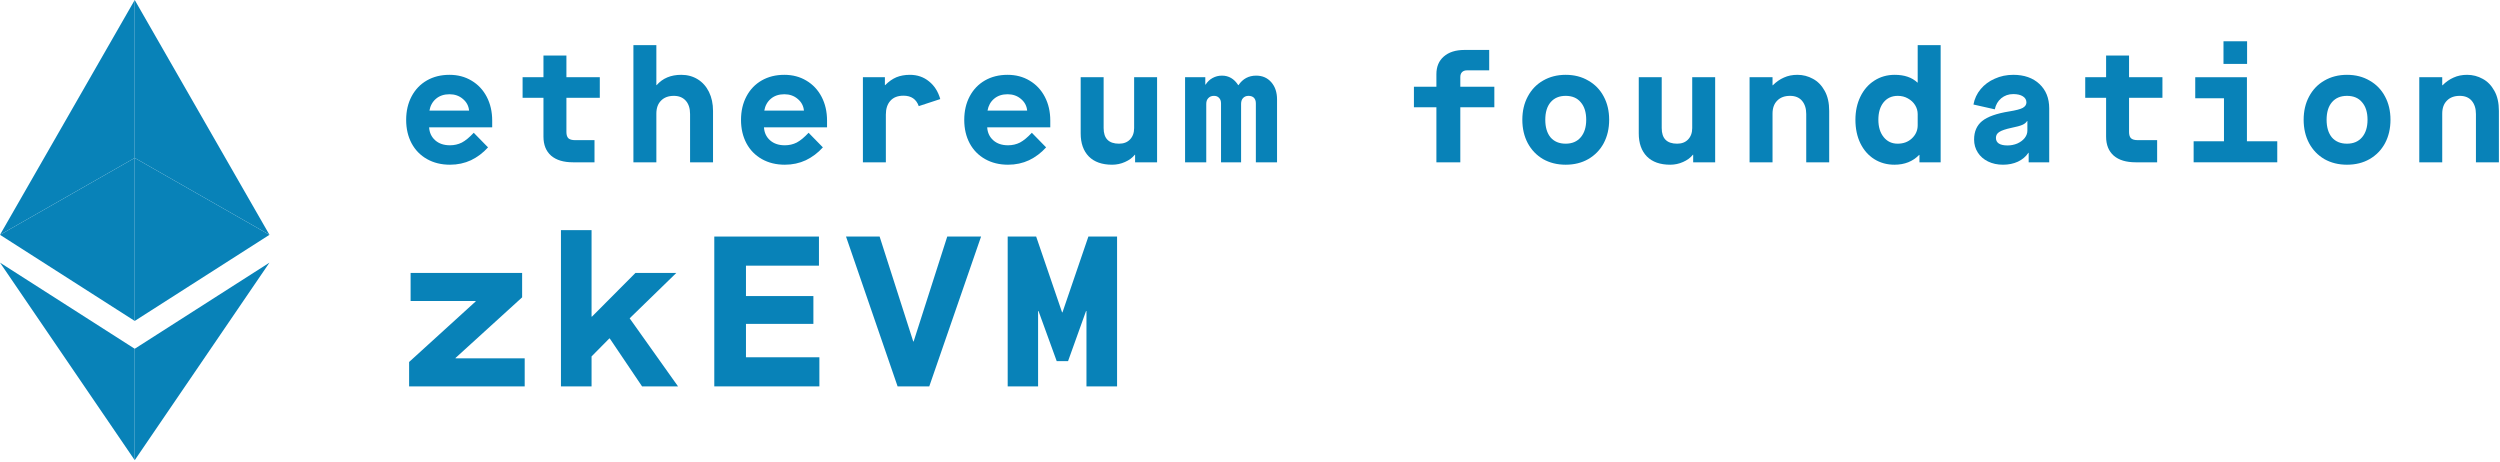
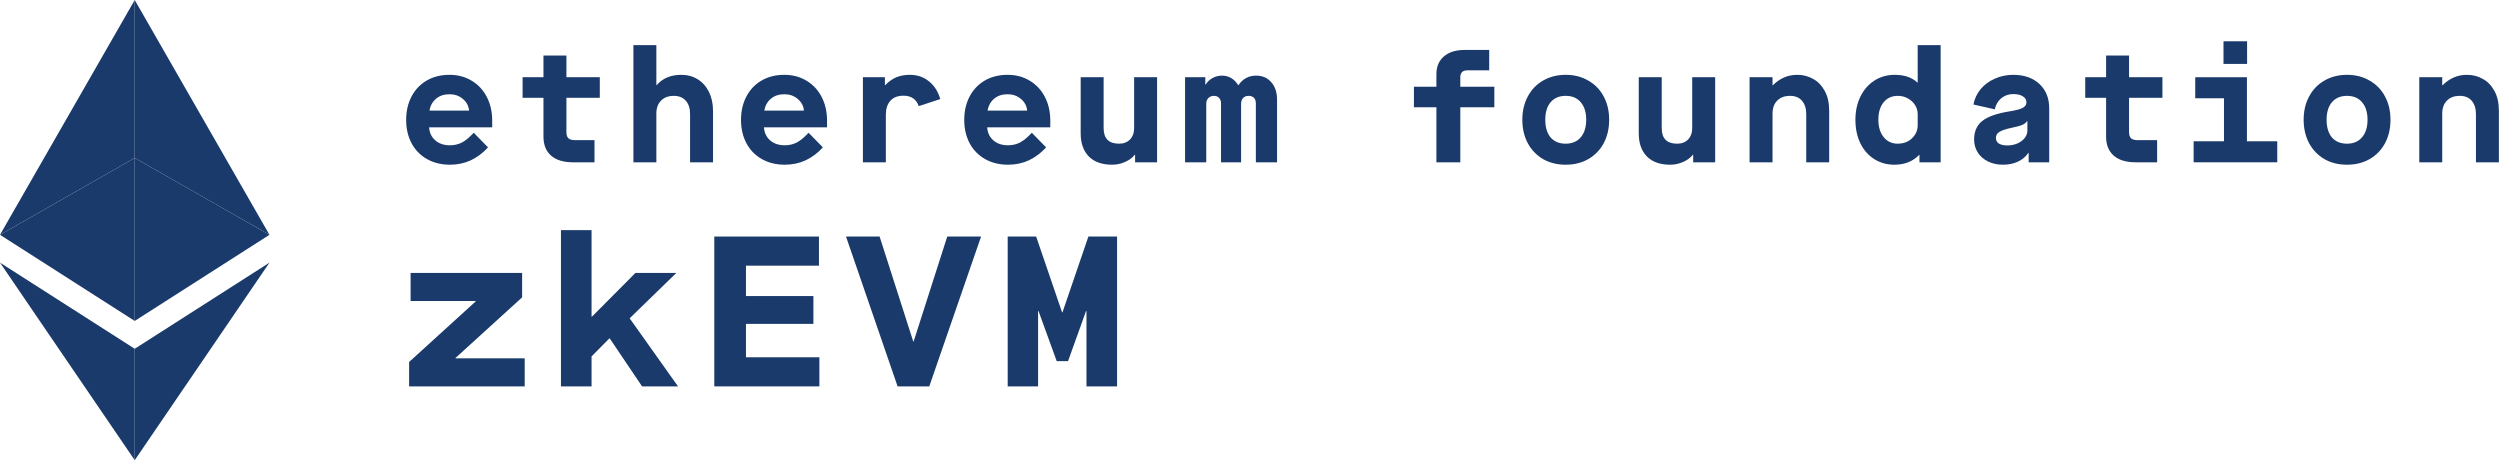
<svg xmlns="http://www.w3.org/2000/svg" width="401" height="74" viewBox="0 0 401 74" fill="none">
-   <path d="M21.61 55.943V73.815L0 42.127L21.61 55.943Z" fill="#0882B8" />
-   <path d="M43.221 42.127L21.609 73.815V55.943L43.221 42.127Z" fill="#0882B8" />
-   <path d="M43.221 37.662L21.609 25.334V51.479L43.221 37.662Z" fill="#0882B8" />
-   <path d="M43.221 37.662L21.609 0V25.334L43.221 37.662Z" fill="#0882B8" />
-   <path d="M21.61 0V25.334L0 37.662L21.61 0Z" fill="#0882B8" />
-   <path d="M21.61 25.334V51.479L0 37.662L21.61 25.334Z" fill="#0882B8" />
-   <path d="M65.148 19.236C65.148 17.812 65.44 16.55 66.024 15.452C66.607 14.353 67.423 13.504 68.47 12.903C69.517 12.302 70.727 12.002 72.1 12.002C73.421 12.002 74.597 12.311 75.627 12.929C76.674 13.547 77.489 14.414 78.073 15.529C78.656 16.645 78.948 17.915 78.948 19.34V20.421H68.83C68.882 21.279 69.208 21.974 69.808 22.506C70.409 23.038 71.199 23.304 72.177 23.304C72.864 23.304 73.499 23.158 74.082 22.867C74.666 22.558 75.301 22.034 75.987 21.296L78.279 23.639C77.489 24.514 76.579 25.201 75.55 25.699C74.52 26.179 73.396 26.42 72.177 26.42C70.787 26.42 69.559 26.119 68.495 25.518C67.431 24.918 66.607 24.077 66.024 22.995C65.44 21.897 65.148 20.644 65.148 19.236ZM75.241 17.743C75.172 16.988 74.837 16.362 74.237 15.864C73.653 15.366 72.941 15.117 72.1 15.117C71.224 15.117 70.504 15.357 69.937 15.838C69.371 16.319 69.019 16.954 68.882 17.743H75.241Z" fill="#0882B8" />
-   <path d="M90.853 15.684V21.167C90.853 21.631 90.956 21.965 91.162 22.172C91.385 22.378 91.745 22.48 92.243 22.48H95.358V26.033H91.908C90.398 26.033 89.231 25.681 88.407 24.978C87.583 24.257 87.171 23.236 87.171 21.914V15.684H83.824V12.388H87.171V8.912H90.853V12.388H96.208V15.684H90.853Z" fill="#0882B8" />
-   <path d="M101.599 7.239H105.28V13.65H105.332C106.293 12.551 107.606 12.002 109.271 12.002C110.266 12.002 111.15 12.242 111.923 12.723C112.695 13.203 113.296 13.881 113.725 14.757C114.154 15.632 114.369 16.645 114.369 17.795V26.033H110.687V18.284C110.687 17.374 110.455 16.662 109.992 16.147C109.528 15.632 108.893 15.375 108.087 15.375C107.211 15.375 106.525 15.632 106.027 16.147C105.529 16.645 105.28 17.34 105.28 18.232V26.033H101.599V7.239Z" fill="#0882B8" />
-   <path d="M118.858 19.236C118.858 17.812 119.15 16.55 119.734 15.452C120.317 14.353 121.133 13.504 122.18 12.903C123.227 12.302 124.437 12.002 125.81 12.002C127.131 12.002 128.307 12.311 129.337 12.929C130.384 13.547 131.199 14.414 131.783 15.529C132.366 16.645 132.658 17.915 132.658 19.34V20.421H122.54C122.592 21.279 122.918 21.974 123.518 22.506C124.119 23.038 124.909 23.304 125.887 23.304C126.574 23.304 127.209 23.158 127.792 22.867C128.376 22.558 129.011 22.034 129.697 21.296L131.989 23.639C131.199 24.514 130.29 25.201 129.26 25.699C128.23 26.179 127.106 26.42 125.887 26.42C124.497 26.42 123.27 26.119 122.205 25.518C121.141 24.918 120.317 24.077 119.734 22.995C119.15 21.897 118.858 20.644 118.858 19.236ZM128.951 17.743C128.882 16.988 128.547 16.362 127.947 15.864C127.363 15.366 126.651 15.117 125.81 15.117C124.934 15.117 124.214 15.357 123.647 15.838C123.081 16.319 122.729 16.954 122.592 17.743H128.951Z" fill="#0882B8" />
-   <path d="M138.41 12.388H141.937V13.65H141.988C142.572 13.066 143.172 12.646 143.79 12.388C144.425 12.131 145.146 12.002 145.953 12.002C147.137 12.002 148.159 12.354 149.017 13.057C149.875 13.744 150.476 14.688 150.819 15.89L147.369 17.022C146.974 15.907 146.159 15.349 144.923 15.349C143.996 15.349 143.293 15.623 142.812 16.173C142.331 16.705 142.091 17.443 142.091 18.387V26.033H138.41V12.388Z" fill="#0882B8" />
-   <path d="M154.665 19.236C154.665 17.812 154.957 16.55 155.54 15.452C156.124 14.353 156.939 13.504 157.986 12.903C159.033 12.302 160.243 12.002 161.616 12.002C162.938 12.002 164.114 12.311 165.144 12.929C166.191 13.547 167.006 14.414 167.589 15.529C168.173 16.645 168.465 17.915 168.465 19.34V20.421H158.347C158.398 21.279 158.724 21.974 159.325 22.506C159.926 23.038 160.715 23.304 161.694 23.304C162.38 23.304 163.015 23.158 163.599 22.867C164.182 22.558 164.818 22.034 165.504 21.296L167.795 23.639C167.006 24.514 166.096 25.201 165.066 25.699C164.037 26.179 162.912 26.42 161.694 26.42C160.303 26.42 159.076 26.119 158.012 25.518C156.948 24.918 156.124 24.077 155.54 22.995C154.957 21.897 154.665 20.644 154.665 19.236ZM164.757 17.743C164.689 16.988 164.354 16.362 163.753 15.864C163.17 15.366 162.457 15.117 161.616 15.117C160.741 15.117 160.02 15.357 159.454 15.838C158.887 16.319 158.536 16.954 158.398 17.743H164.757Z" fill="#0882B8" />
-   <path d="M173.341 21.399V12.388H177.022V20.549C177.022 22.214 177.846 23.047 179.494 23.047C180.232 23.047 180.816 22.824 181.245 22.378C181.691 21.914 181.914 21.305 181.914 20.549V12.388H185.596V26.033H182.069V24.823H182.017C181.64 25.304 181.116 25.69 180.447 25.982C179.794 26.274 179.108 26.42 178.387 26.42C176.774 26.42 175.529 25.982 174.654 25.107C173.778 24.214 173.341 22.978 173.341 21.399Z" fill="#0882B8" />
-   <path d="M190.086 12.388H193.33V13.572H193.381C193.673 13.109 194.042 12.757 194.488 12.517C194.952 12.259 195.458 12.131 196.007 12.131C197.088 12.131 197.955 12.637 198.607 13.65H198.659C199.345 12.637 200.289 12.131 201.491 12.131C202.486 12.131 203.293 12.482 203.911 13.186C204.529 13.89 204.838 14.808 204.838 15.941V26.033H201.439V16.585C201.439 16.19 201.336 15.89 201.13 15.684C200.925 15.478 200.633 15.375 200.255 15.375C199.895 15.375 199.603 15.495 199.38 15.735C199.174 15.958 199.071 16.267 199.071 16.662V26.033H195.853V16.585C195.853 16.207 195.75 15.915 195.544 15.709C195.355 15.486 195.08 15.375 194.72 15.375C194.342 15.375 194.042 15.495 193.819 15.735C193.596 15.958 193.484 16.267 193.484 16.662V26.033H190.086V12.388Z" fill="#0882B8" />
-   <path d="M230.398 17.203H226.793V13.907H230.398V11.899C230.398 10.697 230.793 9.753 231.582 9.067C232.389 8.363 233.496 8.011 234.903 8.011H238.868V11.281H235.341C234.98 11.281 234.706 11.376 234.517 11.564C234.328 11.753 234.234 12.019 234.234 12.362V13.907H239.692V17.203H234.234V26.033H230.398V17.203Z" fill="#0882B8" />
-   <path d="M244.182 19.211C244.182 17.803 244.474 16.559 245.057 15.478C245.641 14.379 246.456 13.53 247.503 12.929C248.567 12.311 249.777 12.002 251.133 12.002C252.506 12.002 253.716 12.311 254.763 12.929C255.827 13.53 256.651 14.379 257.235 15.478C257.818 16.559 258.11 17.803 258.11 19.211C258.11 20.618 257.818 21.871 257.235 22.97C256.651 24.051 255.827 24.901 254.763 25.518C253.716 26.119 252.506 26.42 251.133 26.42C249.777 26.42 248.567 26.119 247.503 25.518C246.456 24.901 245.641 24.051 245.057 22.97C244.474 21.871 244.182 20.618 244.182 19.211ZM254.429 19.211C254.429 18.009 254.137 17.074 253.553 16.404C252.987 15.718 252.18 15.375 251.133 15.375C250.103 15.375 249.297 15.718 248.713 16.404C248.147 17.074 247.863 18.009 247.863 19.211C247.863 20.412 248.147 21.356 248.713 22.043C249.297 22.712 250.103 23.047 251.133 23.047C252.163 23.047 252.97 22.704 253.553 22.017C254.137 21.331 254.429 20.395 254.429 19.211Z" fill="#0882B8" />
-   <path d="M262.857 21.399V12.388H266.539V20.549C266.539 22.214 267.363 23.047 269.011 23.047C269.749 23.047 270.332 22.824 270.761 22.378C271.208 21.914 271.431 21.305 271.431 20.549V12.388H275.112V26.033H271.585V24.823H271.534C271.156 25.304 270.633 25.69 269.963 25.982C269.311 26.274 268.625 26.42 267.904 26.42C266.29 26.42 265.046 25.982 264.171 25.107C263.295 24.214 262.857 22.978 262.857 21.399Z" fill="#0882B8" />
-   <path d="M280.632 12.388H284.314V13.675H284.365C284.914 13.126 285.507 12.714 286.142 12.44C286.777 12.148 287.498 12.002 288.304 12.002C289.197 12.002 290.029 12.216 290.802 12.646C291.574 13.057 292.2 13.701 292.681 14.576C293.162 15.435 293.402 16.508 293.402 17.795V26.033H289.72V18.284C289.72 17.409 289.497 16.705 289.051 16.173C288.605 15.641 287.961 15.375 287.12 15.375C286.245 15.375 285.558 15.632 285.06 16.147C284.563 16.645 284.314 17.34 284.314 18.232V26.033H280.632V12.388Z" fill="#0882B8" />
-   <path d="M297.609 19.211C297.609 17.838 297.875 16.602 298.407 15.503C298.939 14.405 299.685 13.547 300.647 12.929C301.608 12.311 302.698 12.002 303.916 12.002C305.461 12.002 306.671 12.414 307.546 13.238H307.598V7.239H311.28V26.033H307.881V24.849H307.83C306.817 25.896 305.495 26.42 303.865 26.42C302.663 26.42 301.582 26.119 300.621 25.518C299.677 24.918 298.939 24.077 298.407 22.995C297.875 21.897 297.609 20.635 297.609 19.211ZM307.598 20.086V18.31C307.598 17.795 307.461 17.314 307.186 16.868C306.911 16.422 306.525 16.061 306.027 15.787C305.547 15.512 305.006 15.375 304.405 15.375C303.444 15.375 302.68 15.726 302.114 16.43C301.565 17.117 301.29 18.044 301.29 19.211C301.29 20.361 301.573 21.288 302.14 21.991C302.706 22.695 303.453 23.047 304.38 23.047C305.307 23.047 306.07 22.764 306.671 22.197C307.289 21.614 307.598 20.91 307.598 20.086Z" fill="#0882B8" />
-   <path d="M316.645 22.378C316.645 21.107 317.074 20.12 317.932 19.417C318.807 18.713 320.258 18.198 322.283 17.872C323.347 17.7 324.068 17.512 324.446 17.306C324.84 17.082 325.038 16.791 325.038 16.43C325.038 16.018 324.849 15.692 324.471 15.452C324.094 15.212 323.579 15.091 322.927 15.091C322.189 15.091 321.545 15.315 320.996 15.761C320.464 16.207 320.12 16.799 319.966 17.537L316.542 16.765C316.713 15.838 317.1 15.014 317.7 14.293C318.301 13.572 319.056 13.015 319.966 12.62C320.876 12.208 321.863 12.002 322.927 12.002C324.677 12.002 326.076 12.491 327.123 13.47C328.17 14.448 328.694 15.752 328.694 17.383V26.033H325.398V24.514H325.347C324.952 25.115 324.394 25.587 323.673 25.93C322.97 26.256 322.171 26.42 321.279 26.42C320.386 26.42 319.588 26.248 318.885 25.905C318.181 25.561 317.632 25.081 317.237 24.463C316.842 23.845 316.645 23.15 316.645 22.378ZM325.192 20.962V19.417H325.141C324.986 19.674 324.729 19.88 324.368 20.035C324.008 20.189 323.442 20.344 322.669 20.498C321.708 20.704 321.047 20.927 320.687 21.167C320.326 21.391 320.146 21.708 320.146 22.12C320.146 22.515 320.301 22.815 320.61 23.021C320.936 23.227 321.399 23.33 322 23.33C322.549 23.33 323.073 23.227 323.57 23.021C324.068 22.798 324.463 22.506 324.755 22.146C325.046 21.768 325.192 21.373 325.192 20.962Z" fill="#0882B8" />
-   <path d="M341.499 15.684V21.167C341.499 21.631 341.602 21.965 341.808 22.172C342.031 22.378 342.392 22.48 342.89 22.48H346.005V26.033H342.555C341.045 26.033 339.877 25.681 339.054 24.978C338.23 24.257 337.818 23.236 337.818 21.914V15.684H334.471V12.388H337.818V8.912H341.499V12.388H346.854V15.684H341.499Z" fill="#0882B8" />
-   <path d="M365.273 22.661V26.033H351.859V22.661H356.725V15.761H352.117V12.388H360.407V22.661H365.273ZM356.648 6.621H360.433V10.251H356.648V6.621Z" fill="#0882B8" />
-   <path d="M369.505 19.211C369.505 17.803 369.797 16.559 370.38 15.478C370.964 14.379 371.779 13.53 372.826 12.929C373.89 12.311 375.101 12.002 376.456 12.002C377.83 12.002 379.04 12.311 380.087 12.929C381.151 13.53 381.975 14.379 382.558 15.478C383.142 16.559 383.434 17.803 383.434 19.211C383.434 20.618 383.142 21.871 382.558 22.97C381.975 24.051 381.151 24.901 380.087 25.518C379.04 26.119 377.83 26.42 376.456 26.42C375.101 26.42 373.89 26.119 372.826 25.518C371.779 24.901 370.964 24.051 370.38 22.97C369.797 21.871 369.505 20.618 369.505 19.211ZM379.752 19.211C379.752 18.009 379.46 17.074 378.877 16.404C378.31 15.718 377.503 15.375 376.456 15.375C375.427 15.375 374.62 15.718 374.036 16.404C373.47 17.074 373.187 18.009 373.187 19.211C373.187 20.412 373.47 21.356 374.036 22.043C374.62 22.712 375.427 23.047 376.456 23.047C377.486 23.047 378.293 22.704 378.877 22.017C379.46 21.331 379.752 20.395 379.752 19.211Z" fill="#0882B8" />
-   <path d="M388.052 12.388H391.734V13.675H391.785C392.334 13.126 392.927 12.714 393.562 12.44C394.197 12.148 394.918 12.002 395.724 12.002C396.617 12.002 397.449 12.216 398.222 12.646C398.994 13.057 399.62 13.701 400.101 14.576C400.582 15.435 400.822 16.508 400.822 17.795V26.033H397.14V18.284C397.14 17.409 396.917 16.705 396.471 16.173C396.025 15.641 395.381 15.375 394.54 15.375C393.665 15.375 392.978 15.632 392.48 16.147C391.983 16.645 391.734 17.34 391.734 18.232V26.033H388.052V12.388Z" fill="#0882B8" />
-   <path d="M65.621 58.062L76.299 48.346V48.277H65.861V43.78H83.749V47.694L73.071 57.41V57.478H84.161V61.976H65.621V58.062Z" fill="#0882B8" />
-   <path d="M89.976 36.913H94.886V50.784H94.954L101.924 43.78H108.481L100.997 51.058L108.756 61.976H102.988L97.804 54.286H97.735L94.886 57.169V61.976H89.976V36.913Z" fill="#0882B8" />
-   <path d="M114.572 37.943H131.36V42.612H119.653V47.488H130.468V51.951H119.653V57.307H131.429V61.976H114.572V37.943Z" fill="#0882B8" />
-   <path d="M135.7 37.943H141.09L146.48 54.766H146.549L151.939 37.943H157.364L149.055 61.976H143.974L135.7 37.943Z" fill="#0882B8" />
-   <path d="M161.634 37.943H166.2L170.355 50.097H170.423L174.578 37.943H179.178V61.976H174.269V49.891H174.2L171.316 57.925H169.496L166.578 49.891H166.509V61.976H161.634V37.943Z" fill="#0882B8" />
+   <path d="M21.61 55.943V73.815L0 42.127L21.61 55.943Z" fill="#1a3a6b" />
+   <path d="M43.221 42.127L21.609 73.815V55.943L43.221 42.127Z" fill="#1a3a6b" />
+   <path d="M43.221 37.662L21.609 25.334V51.479L43.221 37.662Z" fill="#1a3a6b" />
+   <path d="M43.221 37.662L21.609 0V25.334L43.221 37.662Z" fill="#1a3a6b" />
+   <path d="M21.61 0V25.334L0 37.662L21.61 0Z" fill="#1a3a6b" />
+   <path d="M21.61 25.334V51.479L0 37.662L21.61 25.334Z" fill="#1a3a6b" />
+   <path d="M65.148 19.236C65.148 17.812 65.44 16.55 66.024 15.452C66.607 14.353 67.423 13.504 68.47 12.903C69.517 12.302 70.727 12.002 72.1 12.002C73.421 12.002 74.597 12.311 75.627 12.929C76.674 13.547 77.489 14.414 78.073 15.529C78.656 16.645 78.948 17.915 78.948 19.34V20.421H68.83C68.882 21.279 69.208 21.974 69.808 22.506C70.409 23.038 71.199 23.304 72.177 23.304C72.864 23.304 73.499 23.158 74.082 22.867C74.666 22.558 75.301 22.034 75.987 21.296L78.279 23.639C77.489 24.514 76.579 25.201 75.55 25.699C74.52 26.179 73.396 26.42 72.177 26.42C70.787 26.42 69.559 26.119 68.495 25.518C67.431 24.918 66.607 24.077 66.024 22.995C65.44 21.897 65.148 20.644 65.148 19.236ZM75.241 17.743C75.172 16.988 74.837 16.362 74.237 15.864C73.653 15.366 72.941 15.117 72.1 15.117C71.224 15.117 70.504 15.357 69.937 15.838C69.371 16.319 69.019 16.954 68.882 17.743H75.241Z" fill="#1a3a6b" />
+   <path d="M90.853 15.684V21.167C90.853 21.631 90.956 21.965 91.162 22.172C91.385 22.378 91.745 22.48 92.243 22.48H95.358V26.033H91.908C90.398 26.033 89.231 25.681 88.407 24.978C87.583 24.257 87.171 23.236 87.171 21.914V15.684H83.824V12.388H87.171V8.912H90.853V12.388H96.208V15.684H90.853Z" fill="#1a3a6b" />
+   <path d="M101.599 7.239H105.28V13.65H105.332C106.293 12.551 107.606 12.002 109.271 12.002C110.266 12.002 111.15 12.242 111.923 12.723C112.695 13.203 113.296 13.881 113.725 14.757C114.154 15.632 114.369 16.645 114.369 17.795V26.033H110.687V18.284C110.687 17.374 110.455 16.662 109.992 16.147C109.528 15.632 108.893 15.375 108.087 15.375C107.211 15.375 106.525 15.632 106.027 16.147C105.529 16.645 105.28 17.34 105.28 18.232V26.033H101.599V7.239Z" fill="#1a3a6b" />
+   <path d="M118.858 19.236C118.858 17.812 119.15 16.55 119.734 15.452C120.317 14.353 121.133 13.504 122.18 12.903C123.227 12.302 124.437 12.002 125.81 12.002C127.131 12.002 128.307 12.311 129.337 12.929C130.384 13.547 131.199 14.414 131.783 15.529C132.366 16.645 132.658 17.915 132.658 19.34V20.421H122.54C122.592 21.279 122.918 21.974 123.518 22.506C124.119 23.038 124.909 23.304 125.887 23.304C126.574 23.304 127.209 23.158 127.792 22.867C128.376 22.558 129.011 22.034 129.697 21.296L131.989 23.639C131.199 24.514 130.29 25.201 129.26 25.699C128.23 26.179 127.106 26.42 125.887 26.42C124.497 26.42 123.27 26.119 122.205 25.518C121.141 24.918 120.317 24.077 119.734 22.995C119.15 21.897 118.858 20.644 118.858 19.236ZM128.951 17.743C128.882 16.988 128.547 16.362 127.947 15.864C127.363 15.366 126.651 15.117 125.81 15.117C124.934 15.117 124.214 15.357 123.647 15.838C123.081 16.319 122.729 16.954 122.592 17.743H128.951Z" fill="#1a3a6b" />
+   <path d="M138.41 12.388H141.937V13.65H141.988C142.572 13.066 143.172 12.646 143.79 12.388C144.425 12.131 145.146 12.002 145.953 12.002C147.137 12.002 148.159 12.354 149.017 13.057C149.875 13.744 150.476 14.688 150.819 15.89L147.369 17.022C146.974 15.907 146.159 15.349 144.923 15.349C143.996 15.349 143.293 15.623 142.812 16.173C142.331 16.705 142.091 17.443 142.091 18.387V26.033H138.41V12.388Z" fill="#1a3a6b" />
+   <path d="M154.665 19.236C154.665 17.812 154.957 16.55 155.54 15.452C156.124 14.353 156.939 13.504 157.986 12.903C159.033 12.302 160.243 12.002 161.616 12.002C162.938 12.002 164.114 12.311 165.144 12.929C166.191 13.547 167.006 14.414 167.589 15.529C168.173 16.645 168.465 17.915 168.465 19.34V20.421H158.347C158.398 21.279 158.724 21.974 159.325 22.506C159.926 23.038 160.715 23.304 161.694 23.304C162.38 23.304 163.015 23.158 163.599 22.867C164.182 22.558 164.818 22.034 165.504 21.296L167.795 23.639C167.006 24.514 166.096 25.201 165.066 25.699C164.037 26.179 162.912 26.42 161.694 26.42C160.303 26.42 159.076 26.119 158.012 25.518C156.948 24.918 156.124 24.077 155.54 22.995C154.957 21.897 154.665 20.644 154.665 19.236ZM164.757 17.743C164.689 16.988 164.354 16.362 163.753 15.864C163.17 15.366 162.457 15.117 161.616 15.117C160.741 15.117 160.02 15.357 159.454 15.838C158.887 16.319 158.536 16.954 158.398 17.743H164.757Z" fill="#1a3a6b" />
+   <path d="M173.341 21.399V12.388H177.022V20.549C177.022 22.214 177.846 23.047 179.494 23.047C180.232 23.047 180.816 22.824 181.245 22.378C181.691 21.914 181.914 21.305 181.914 20.549V12.388H185.596V26.033H182.069V24.823H182.017C181.64 25.304 181.116 25.69 180.447 25.982C179.794 26.274 179.108 26.42 178.387 26.42C176.774 26.42 175.529 25.982 174.654 25.107C173.778 24.214 173.341 22.978 173.341 21.399Z" fill="#1a3a6b" />
+   <path d="M190.086 12.388H193.33V13.572H193.381C193.673 13.109 194.042 12.757 194.488 12.517C194.952 12.259 195.458 12.131 196.007 12.131C197.088 12.131 197.955 12.637 198.607 13.65H198.659C199.345 12.637 200.289 12.131 201.491 12.131C202.486 12.131 203.293 12.482 203.911 13.186C204.529 13.89 204.838 14.808 204.838 15.941V26.033H201.439V16.585C201.439 16.19 201.336 15.89 201.13 15.684C200.925 15.478 200.633 15.375 200.255 15.375C199.895 15.375 199.603 15.495 199.38 15.735C199.174 15.958 199.071 16.267 199.071 16.662V26.033H195.853V16.585C195.853 16.207 195.75 15.915 195.544 15.709C195.355 15.486 195.08 15.375 194.72 15.375C194.342 15.375 194.042 15.495 193.819 15.735C193.596 15.958 193.484 16.267 193.484 16.662V26.033H190.086V12.388Z" fill="#1a3a6b" />
+   <path d="M230.398 17.203H226.793V13.907H230.398V11.899C230.398 10.697 230.793 9.753 231.582 9.067C232.389 8.363 233.496 8.011 234.903 8.011H238.868V11.281H235.341C234.98 11.281 234.706 11.376 234.517 11.564C234.328 11.753 234.234 12.019 234.234 12.362V13.907H239.692V17.203H234.234V26.033H230.398V17.203Z" fill="#1a3a6b" />
+   <path d="M244.182 19.211C244.182 17.803 244.474 16.559 245.057 15.478C245.641 14.379 246.456 13.53 247.503 12.929C248.567 12.311 249.777 12.002 251.133 12.002C252.506 12.002 253.716 12.311 254.763 12.929C255.827 13.53 256.651 14.379 257.235 15.478C257.818 16.559 258.11 17.803 258.11 19.211C258.11 20.618 257.818 21.871 257.235 22.97C256.651 24.051 255.827 24.901 254.763 25.518C253.716 26.119 252.506 26.42 251.133 26.42C249.777 26.42 248.567 26.119 247.503 25.518C246.456 24.901 245.641 24.051 245.057 22.97C244.474 21.871 244.182 20.618 244.182 19.211ZM254.429 19.211C254.429 18.009 254.137 17.074 253.553 16.404C252.987 15.718 252.18 15.375 251.133 15.375C250.103 15.375 249.297 15.718 248.713 16.404C248.147 17.074 247.863 18.009 247.863 19.211C247.863 20.412 248.147 21.356 248.713 22.043C249.297 22.712 250.103 23.047 251.133 23.047C252.163 23.047 252.97 22.704 253.553 22.017C254.137 21.331 254.429 20.395 254.429 19.211Z" fill="#1a3a6b" />
+   <path d="M262.857 21.399V12.388H266.539V20.549C266.539 22.214 267.363 23.047 269.011 23.047C269.749 23.047 270.332 22.824 270.761 22.378C271.208 21.914 271.431 21.305 271.431 20.549V12.388H275.112V26.033H271.585V24.823H271.534C271.156 25.304 270.633 25.69 269.963 25.982C269.311 26.274 268.625 26.42 267.904 26.42C266.29 26.42 265.046 25.982 264.171 25.107C263.295 24.214 262.857 22.978 262.857 21.399Z" fill="#1a3a6b" />
+   <path d="M280.632 12.388H284.314V13.675H284.365C284.914 13.126 285.507 12.714 286.142 12.44C286.777 12.148 287.498 12.002 288.304 12.002C289.197 12.002 290.029 12.216 290.802 12.646C291.574 13.057 292.2 13.701 292.681 14.576C293.162 15.435 293.402 16.508 293.402 17.795V26.033H289.72V18.284C289.72 17.409 289.497 16.705 289.051 16.173C288.605 15.641 287.961 15.375 287.12 15.375C286.245 15.375 285.558 15.632 285.06 16.147C284.563 16.645 284.314 17.34 284.314 18.232V26.033H280.632V12.388Z" fill="#1a3a6b" />
+   <path d="M297.609 19.211C297.609 17.838 297.875 16.602 298.407 15.503C298.939 14.405 299.685 13.547 300.647 12.929C301.608 12.311 302.698 12.002 303.916 12.002C305.461 12.002 306.671 12.414 307.546 13.238H307.598V7.239H311.28V26.033H307.881V24.849H307.83C306.817 25.896 305.495 26.42 303.865 26.42C302.663 26.42 301.582 26.119 300.621 25.518C299.677 24.918 298.939 24.077 298.407 22.995C297.875 21.897 297.609 20.635 297.609 19.211ZM307.598 20.086V18.31C307.598 17.795 307.461 17.314 307.186 16.868C306.911 16.422 306.525 16.061 306.027 15.787C305.547 15.512 305.006 15.375 304.405 15.375C303.444 15.375 302.68 15.726 302.114 16.43C301.565 17.117 301.29 18.044 301.29 19.211C301.29 20.361 301.573 21.288 302.14 21.991C302.706 22.695 303.453 23.047 304.38 23.047C305.307 23.047 306.07 22.764 306.671 22.197C307.289 21.614 307.598 20.91 307.598 20.086Z" fill="#1a3a6b" />
+   <path d="M316.645 22.378C316.645 21.107 317.074 20.12 317.932 19.417C318.807 18.713 320.258 18.198 322.283 17.872C323.347 17.7 324.068 17.512 324.446 17.306C324.84 17.082 325.038 16.791 325.038 16.43C325.038 16.018 324.849 15.692 324.471 15.452C324.094 15.212 323.579 15.091 322.927 15.091C322.189 15.091 321.545 15.315 320.996 15.761C320.464 16.207 320.12 16.799 319.966 17.537L316.542 16.765C316.713 15.838 317.1 15.014 317.7 14.293C318.301 13.572 319.056 13.015 319.966 12.62C320.876 12.208 321.863 12.002 322.927 12.002C324.677 12.002 326.076 12.491 327.123 13.47C328.17 14.448 328.694 15.752 328.694 17.383V26.033H325.398V24.514H325.347C324.952 25.115 324.394 25.587 323.673 25.93C322.97 26.256 322.171 26.42 321.279 26.42C320.386 26.42 319.588 26.248 318.885 25.905C318.181 25.561 317.632 25.081 317.237 24.463C316.842 23.845 316.645 23.15 316.645 22.378ZM325.192 20.962V19.417H325.141C324.986 19.674 324.729 19.88 324.368 20.035C324.008 20.189 323.442 20.344 322.669 20.498C321.708 20.704 321.047 20.927 320.687 21.167C320.326 21.391 320.146 21.708 320.146 22.12C320.146 22.515 320.301 22.815 320.61 23.021C320.936 23.227 321.399 23.33 322 23.33C322.549 23.33 323.073 23.227 323.57 23.021C324.068 22.798 324.463 22.506 324.755 22.146C325.046 21.768 325.192 21.373 325.192 20.962Z" fill="#1a3a6b" />
+   <path d="M341.499 15.684V21.167C341.499 21.631 341.602 21.965 341.808 22.172C342.031 22.378 342.392 22.48 342.89 22.48H346.005V26.033H342.555C341.045 26.033 339.877 25.681 339.054 24.978C338.23 24.257 337.818 23.236 337.818 21.914V15.684H334.471V12.388H337.818V8.912H341.499V12.388H346.854V15.684H341.499Z" fill="#1a3a6b" />
+   <path d="M365.273 22.661V26.033H351.859V22.661H356.725V15.761H352.117V12.388H360.407V22.661H365.273ZM356.648 6.621H360.433V10.251H356.648V6.621Z" fill="#1a3a6b" />
+   <path d="M369.505 19.211C369.505 17.803 369.797 16.559 370.38 15.478C370.964 14.379 371.779 13.53 372.826 12.929C373.89 12.311 375.101 12.002 376.456 12.002C377.83 12.002 379.04 12.311 380.087 12.929C381.151 13.53 381.975 14.379 382.558 15.478C383.142 16.559 383.434 17.803 383.434 19.211C383.434 20.618 383.142 21.871 382.558 22.97C381.975 24.051 381.151 24.901 380.087 25.518C379.04 26.119 377.83 26.42 376.456 26.42C375.101 26.42 373.89 26.119 372.826 25.518C371.779 24.901 370.964 24.051 370.38 22.97C369.797 21.871 369.505 20.618 369.505 19.211ZM379.752 19.211C379.752 18.009 379.46 17.074 378.877 16.404C378.31 15.718 377.503 15.375 376.456 15.375C375.427 15.375 374.62 15.718 374.036 16.404C373.47 17.074 373.187 18.009 373.187 19.211C373.187 20.412 373.47 21.356 374.036 22.043C374.62 22.712 375.427 23.047 376.456 23.047C377.486 23.047 378.293 22.704 378.877 22.017C379.46 21.331 379.752 20.395 379.752 19.211Z" fill="#1a3a6b" />
+   <path d="M388.052 12.388H391.734V13.675H391.785C392.334 13.126 392.927 12.714 393.562 12.44C394.197 12.148 394.918 12.002 395.724 12.002C396.617 12.002 397.449 12.216 398.222 12.646C398.994 13.057 399.62 13.701 400.101 14.576C400.582 15.435 400.822 16.508 400.822 17.795V26.033H397.14V18.284C397.14 17.409 396.917 16.705 396.471 16.173C396.025 15.641 395.381 15.375 394.54 15.375C393.665 15.375 392.978 15.632 392.48 16.147C391.983 16.645 391.734 17.34 391.734 18.232V26.033H388.052V12.388Z" fill="#1a3a6b" />
+   <path d="M65.621 58.062L76.299 48.346V48.277H65.861V43.78H83.749V47.694L73.071 57.41V57.478H84.161V61.976H65.621V58.062Z" fill="#1a3a6b" />
+   <path d="M89.976 36.913H94.886V50.784H94.954L101.924 43.78H108.481L100.997 51.058L108.756 61.976H102.988L97.804 54.286H97.735L94.886 57.169V61.976H89.976V36.913Z" fill="#1a3a6b" />
+   <path d="M114.572 37.943H131.36V42.612H119.653V47.488H130.468V51.951H119.653V57.307H131.429V61.976H114.572V37.943Z" fill="#1a3a6b" />
+   <path d="M135.7 37.943H141.09L146.48 54.766H146.549L151.939 37.943H157.364L149.055 61.976H143.974L135.7 37.943Z" fill="#1a3a6b" />
+   <path d="M161.634 37.943H166.2L170.355 50.097H170.423L174.578 37.943H179.178V61.976H174.269V49.891H174.2L171.316 57.925H169.496L166.578 49.891H166.509V61.976H161.634V37.943Z" fill="#1a3a6b" />
</svg>
